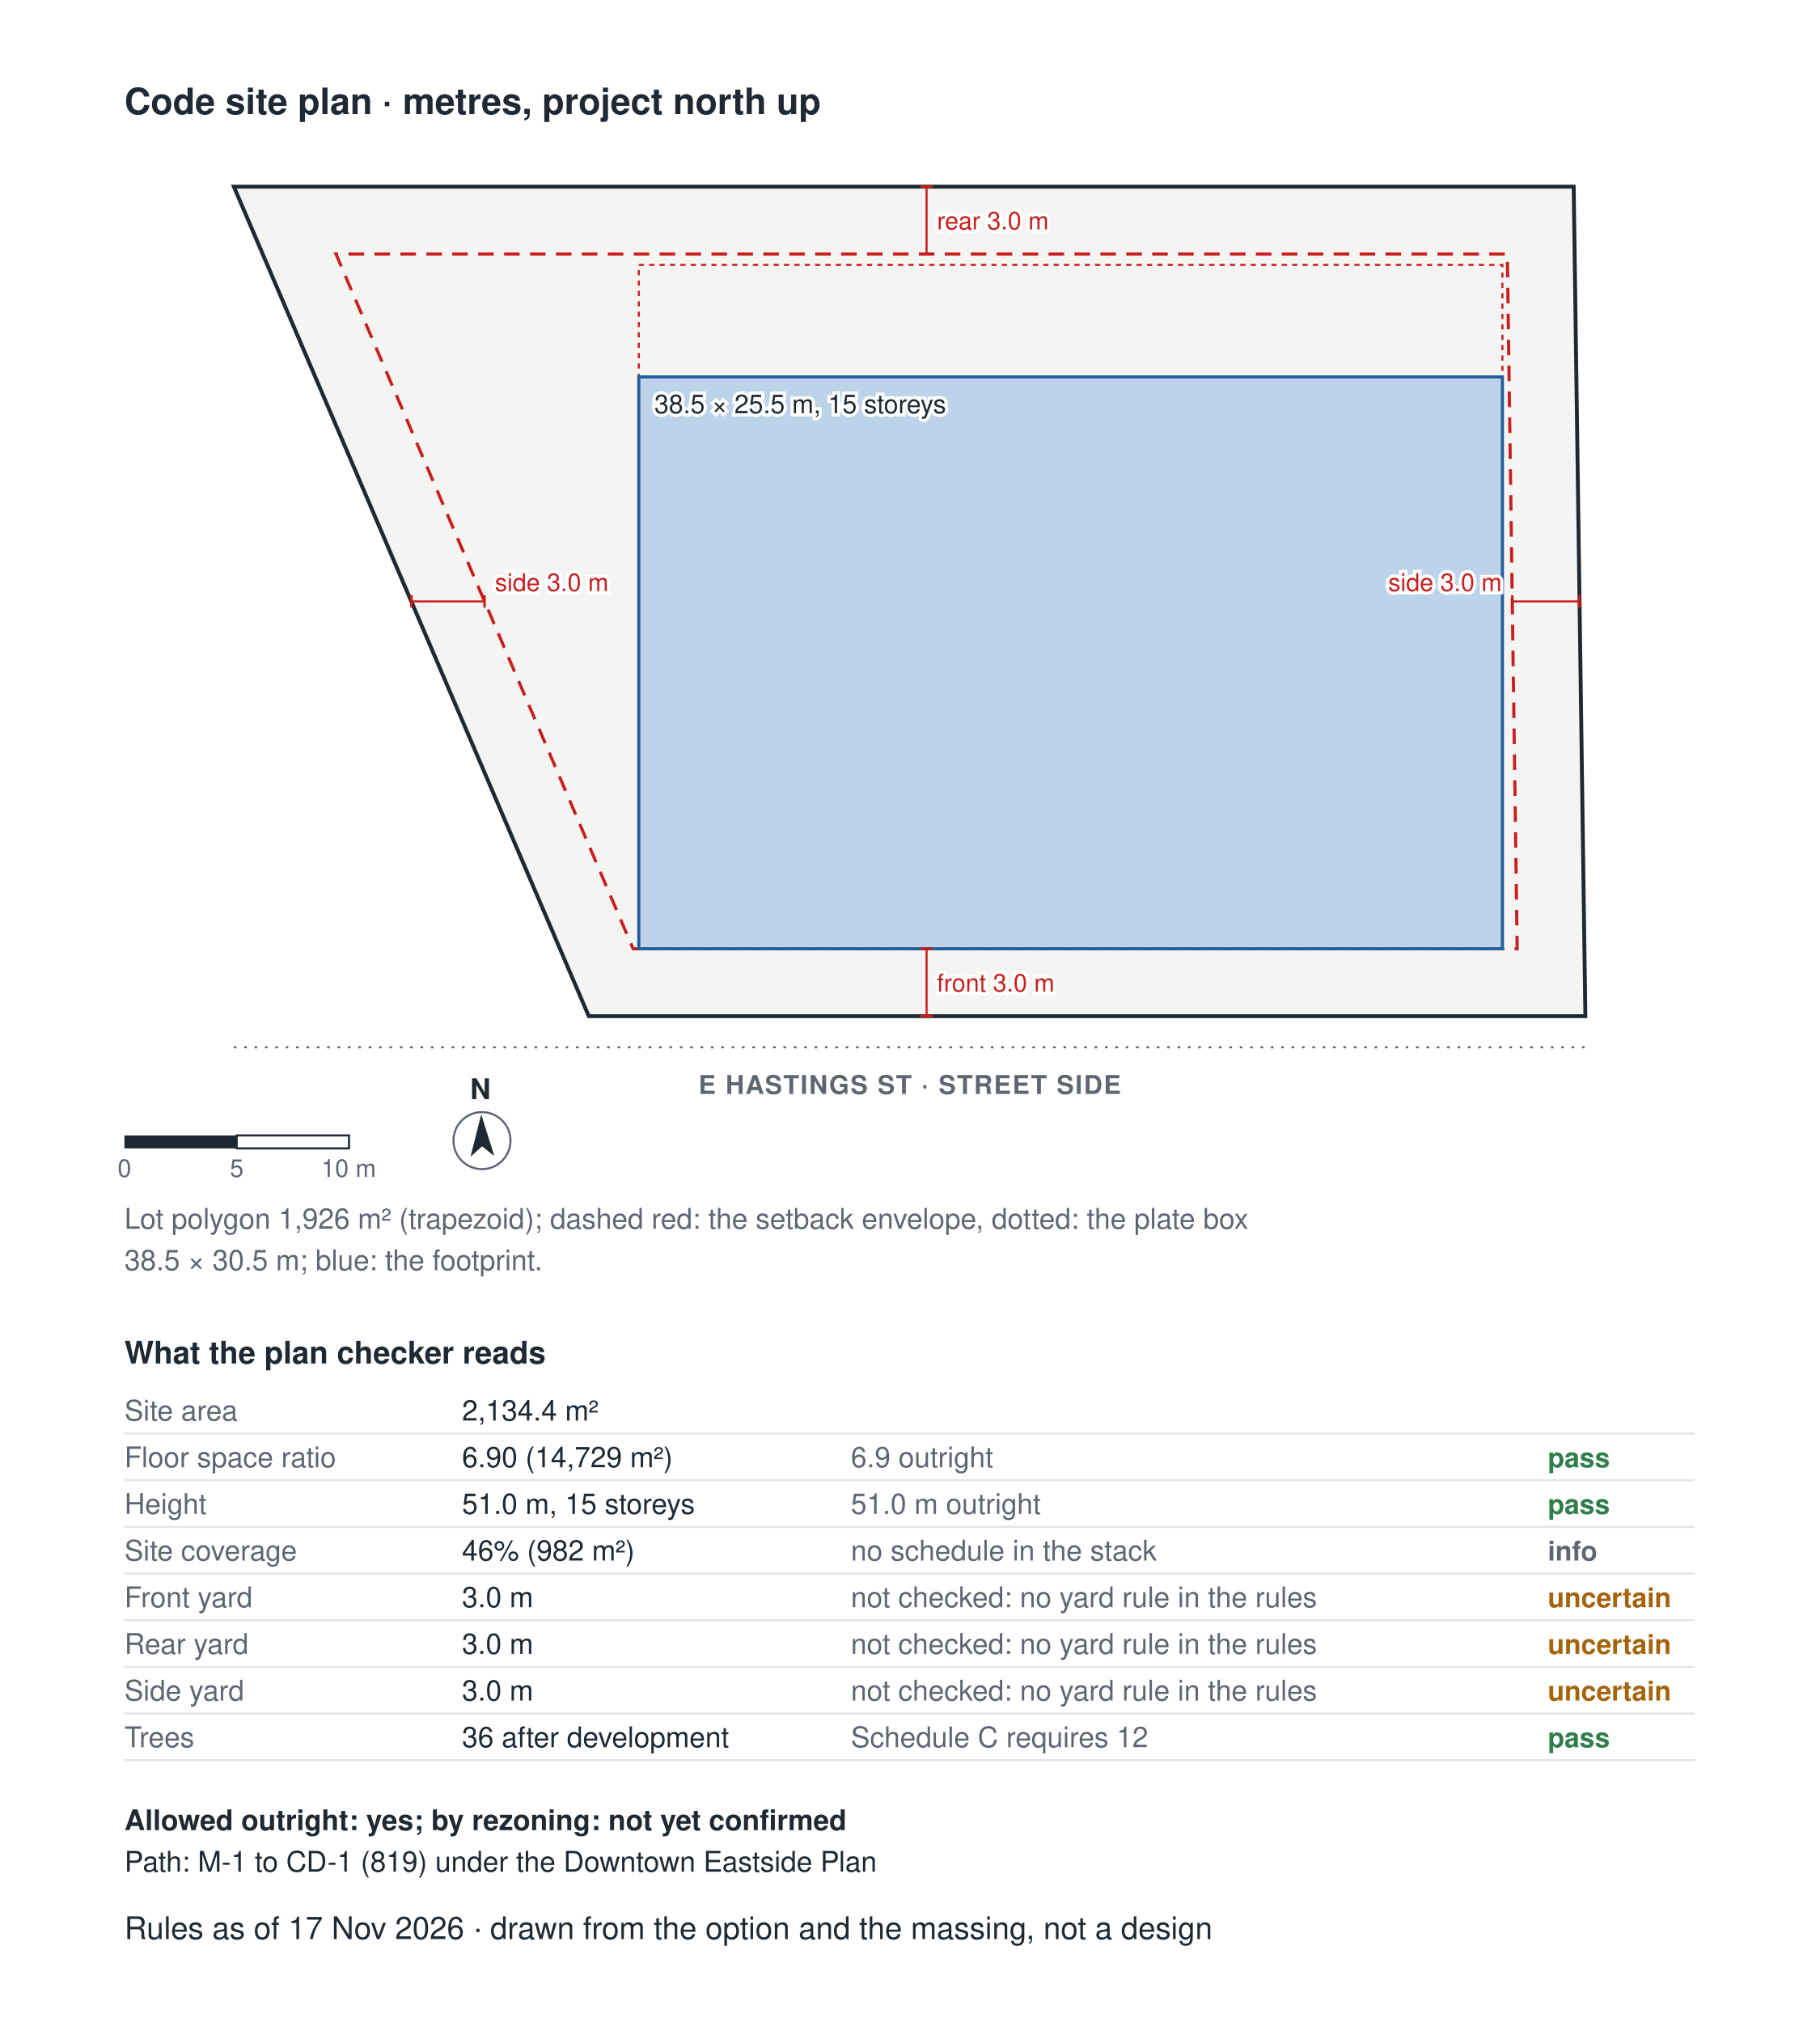
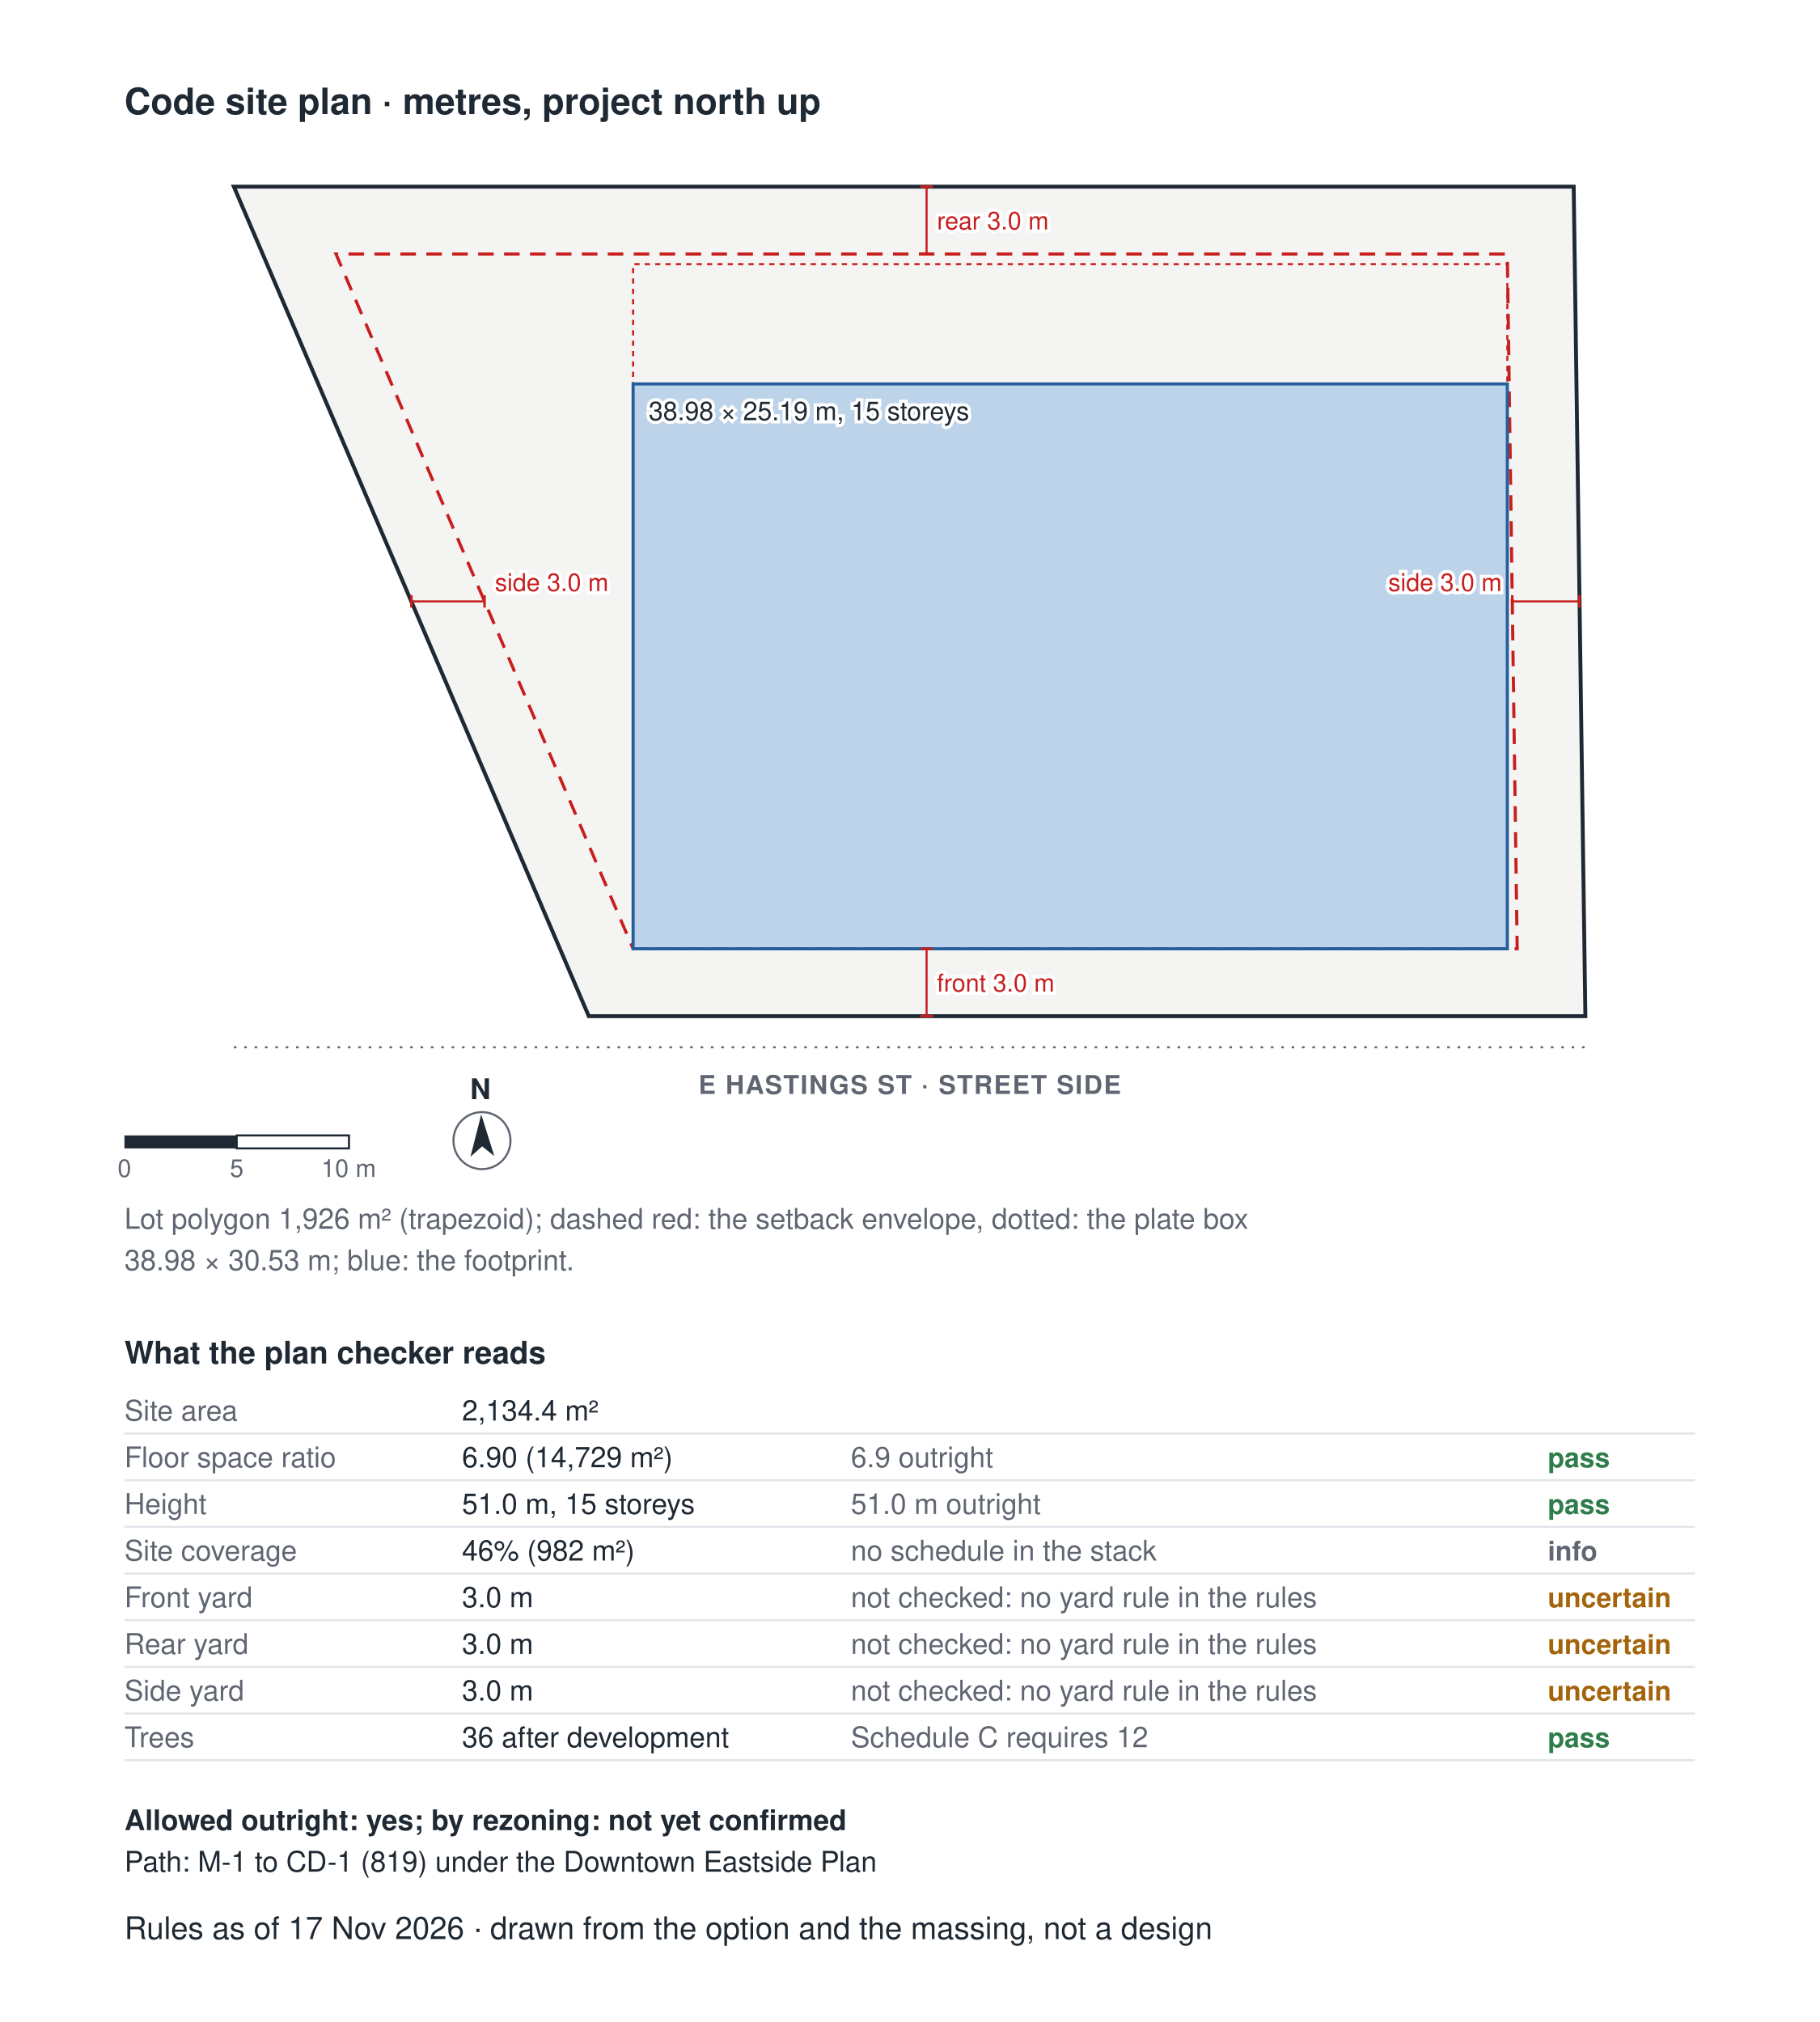
<svg xmlns="http://www.w3.org/2000/svg" width="702" height="780" viewBox="0 0 702 780" font-family="IBM Plex Sans, Helvetica, Arial, sans-serif" font-size="12" fill="#1f2933" role="img" aria-label="Code site plan">
  <rect width="100%" height="100%" fill="#ffffff" />
  <defs>
    <marker id="tick" viewBox="0 0 6 6" refX="3" refY="3" markerWidth="6" markerHeight="6" orient="auto">
      <path d="M3 0V6" stroke="#c81e1e" stroke-width="1.2" />
    </marker>
  </defs>
  <text x="48" y="44" font-size="14" font-weight="600">Code site plan · metres, project north up</text>
  <polygon points="227.1,392.0 611.5,392.0 607.0,72.0 90.2,72.0" fill="#f4f4f2" stroke="#1f2933" stroke-width="1.5" />
  <polygon points="244.2,366.0 585.2,366.0 581.4,98.0 129.6,98.0" fill="none" stroke="#c81e1e" stroke-width="1.2" stroke-dasharray="6 4" />
-   <polygon points="246.4,366.0 579.5,366.0 579.5,102.2 246.4,102.2" fill="none" stroke="#c81e1e" stroke-width="0.8" stroke-dasharray="2 2" />
-   <polygon points="246.4,366.0 579.5,366.0 579.5,145.4 246.4,145.4" fill="#8fb8e3" fill-opacity="0.55" stroke="#245f9c" stroke-width="1.2" />
-   <text x="252.4" y="159.4" font-size="10" fill="#1f2933" stroke="#ffffff" stroke-width="2.5" paint-order="stroke">38.5 × 25.5 m, 15 storeys</text>
+   <polygon points="244.2,366.0 581.4,366.0 581.4,101.9 244.2,101.9" fill="none" stroke="#c81e1e" stroke-width="0.8" stroke-dasharray="2 2" />
+   <polygon points="244.2,366.0 581.4,366.0 581.4,148.1 244.2,148.1" fill="#8fb8e3" fill-opacity="0.55" stroke="#245f9c" stroke-width="1.2" />
+   <text x="250.2" y="162.1" font-size="10" fill="#1f2933" stroke="#ffffff" stroke-width="2.5" paint-order="stroke">38.98 × 25.19 m, 15 storeys</text>
  <path d="M357.4 392.0L357.4 366.0" stroke="#c81e1e" stroke-width="0.8" fill="none" marker-start="url(#tick)" marker-end="url(#tick)" />
  <text x="361.4" y="382.5" font-size="9.5" fill="#c81e1e" stroke="#ffffff" stroke-width="2.5" paint-order="stroke">front 3.0 m</text>
  <path d="M357.4 98.0L357.4 72.0" stroke="#c81e1e" stroke-width="0.8" fill="none" marker-start="url(#tick)" marker-end="url(#tick)" />
  <text x="361.4" y="88.5" font-size="9.5" fill="#c81e1e" stroke="#ffffff" stroke-width="2.5" paint-order="stroke">rear 3.0 m</text>
  <path d="M158.7 232.0L186.9 232.0" stroke="#c81e1e" stroke-width="0.8" fill="none" marker-start="url(#tick)" marker-end="url(#tick)" />
  <text x="190.9" y="228.0" font-size="9.5" text-anchor="start" fill="#c81e1e" stroke="#ffffff" stroke-width="2.5" paint-order="stroke">side 3.0 m</text>
  <path d="M583.3 232.0L609.2 232.0" stroke="#c81e1e" stroke-width="0.8" fill="none" marker-start="url(#tick)" marker-end="url(#tick)" />
  <text x="579.3" y="228.0" font-size="9.5" text-anchor="end" fill="#c81e1e" stroke="#ffffff" stroke-width="2.5" paint-order="stroke">side 3.0 m</text>
  <line x1="90.2" y1="404.0" x2="611.5" y2="404.0" stroke="#5f6672" stroke-width="0.8" stroke-dasharray="1 3" />
  <text x="350.9" y="422.0" font-size="10" font-weight="600" letter-spacing="0.5" text-anchor="middle" fill="#5f6672">E HASTINGS ST · STREET SIDE</text>
  <rect x="48.0" y="438.0" width="43.3" height="5" fill="#1f2933" />
  <rect x="91.3" y="438.0" width="43.3" height="5" fill="#ffffff" stroke="#1f2933" stroke-width="0.8" />
  <text x="48.0" y="454.0" font-size="9.5" text-anchor="middle" fill="#5f6672">0</text>
  <text x="91.3" y="454.0" font-size="9.5" text-anchor="middle" fill="#5f6672">5</text>
  <text x="134.5" y="454.0" font-size="9.5" text-anchor="middle" fill="#5f6672">10 m</text>
  <g transform="rotate(-1.6 185.9 440.0)">
    <circle cx="185.9" cy="440.0" r="11.0" fill="#ffffff" stroke="#5f6672" stroke-width="0.8" />
    <polygon points="185.9,429.9 190.5,446.1 185.9,442.2 181.3,446.1" fill="#1f2933" />
  </g>
  <text x="185.3" y="424.0" font-size="11" font-weight="600" text-anchor="middle" fill="#1f2933">N</text>
  <text x="48" y="474.0" font-size="11" fill="#5f6672">Lot polygon 1,926 m² (trapezoid); dashed red: the setback envelope, dotted: the plate box</text>
-   <text x="48" y="490.0" font-size="11" fill="#5f6672">38.5 × 30.5 m; blue: the footprint.</text>
+   <text x="48" y="490.0" font-size="11" fill="#5f6672">38.98 × 30.53 m; blue: the footprint.</text>
  <text x="48" y="526.0" font-size="12" font-weight="600">What the plan checker reads</text>
  <line x1="48" y1="553.0" x2="653.7" y2="553.0" stroke="#e1e5ea" stroke-width="0.8" />
  <text x="48.0" y="548.0" font-size="11" fill="#5f6672">Site area</text>
  <text x="178.2" y="548.0" font-size="11">2,134.4 m²</text>
  <line x1="48" y1="571.0" x2="653.7" y2="571.0" stroke="#e1e5ea" stroke-width="0.8" />
  <text x="48.0" y="566.0" font-size="11" fill="#5f6672">Floor space ratio</text>
  <text x="178.2" y="566.0" font-size="11">6.90 (14,729 m²)</text>
  <text x="328.2" y="566.0" font-size="11" fill="#5f6672">6.9 outright</text>
  <text x="597.0" y="566.0" font-size="10.5" font-weight="600" fill="#2f7d4a">pass</text>
  <line x1="48" y1="589.0" x2="653.7" y2="589.0" stroke="#e1e5ea" stroke-width="0.8" />
  <text x="48.0" y="584.0" font-size="11" fill="#5f6672">Height</text>
  <text x="178.2" y="584.0" font-size="11">51.0 m, 15 storeys</text>
  <text x="328.2" y="584.0" font-size="11" fill="#5f6672">51.0 m outright</text>
  <text x="597.0" y="584.0" font-size="10.5" font-weight="600" fill="#2f7d4a">pass</text>
  <line x1="48" y1="607.0" x2="653.7" y2="607.0" stroke="#e1e5ea" stroke-width="0.8" />
  <text x="48.0" y="602.0" font-size="11" fill="#5f6672">Site coverage</text>
  <text x="178.2" y="602.0" font-size="11">46% (982 m²)</text>
  <text x="328.2" y="602.0" font-size="11" fill="#5f6672">no schedule in the stack</text>
  <text x="597.0" y="602.0" font-size="10.5" font-weight="600" fill="#5f6672">info</text>
  <line x1="48" y1="625.0" x2="653.7" y2="625.0" stroke="#e1e5ea" stroke-width="0.8" />
  <text x="48.0" y="620.0" font-size="11" fill="#5f6672">Front yard</text>
  <text x="178.2" y="620.0" font-size="11">3.0 m</text>
  <text x="328.2" y="620.0" font-size="11" fill="#5f6672">not checked: no yard rule in the rules</text>
  <text x="597.0" y="620.0" font-size="10.5" font-weight="600" fill="#a3640c">uncertain</text>
  <line x1="48" y1="643.0" x2="653.7" y2="643.0" stroke="#e1e5ea" stroke-width="0.8" />
  <text x="48.0" y="638.0" font-size="11" fill="#5f6672">Rear yard</text>
  <text x="178.2" y="638.0" font-size="11">3.0 m</text>
  <text x="328.2" y="638.0" font-size="11" fill="#5f6672">not checked: no yard rule in the rules</text>
  <text x="597.0" y="638.0" font-size="10.5" font-weight="600" fill="#a3640c">uncertain</text>
  <line x1="48" y1="661.0" x2="653.7" y2="661.0" stroke="#e1e5ea" stroke-width="0.8" />
  <text x="48.0" y="656.0" font-size="11" fill="#5f6672">Side yard</text>
  <text x="178.2" y="656.0" font-size="11">3.0 m</text>
  <text x="328.2" y="656.0" font-size="11" fill="#5f6672">not checked: no yard rule in the rules</text>
  <text x="597.0" y="656.0" font-size="10.5" font-weight="600" fill="#a3640c">uncertain</text>
  <line x1="48" y1="679.0" x2="653.7" y2="679.0" stroke="#e1e5ea" stroke-width="0.8" />
  <text x="48.0" y="674.0" font-size="11" fill="#5f6672">Trees</text>
  <text x="178.2" y="674.0" font-size="11">36 after development</text>
  <text x="328.2" y="674.0" font-size="11" fill="#5f6672">Schedule C requires 12</text>
  <text x="597.0" y="674.0" font-size="10.5" font-weight="600" fill="#2f7d4a">pass</text>
  <text x="48" y="706.0" font-size="11" font-weight="600">Allowed outright: yes; by rezoning: not yet confirmed</text>
  <text x="48" y="722.0" font-size="11">Path: M-1 to CD-1 (819) under the Downtown Eastside Plan</text>
  <text x="48.0" y="748.0" font-size="12" fill="#1f2933">Rules as of 17 Nov 2026 · drawn from the option and the massing, not a design</text>
</svg>
